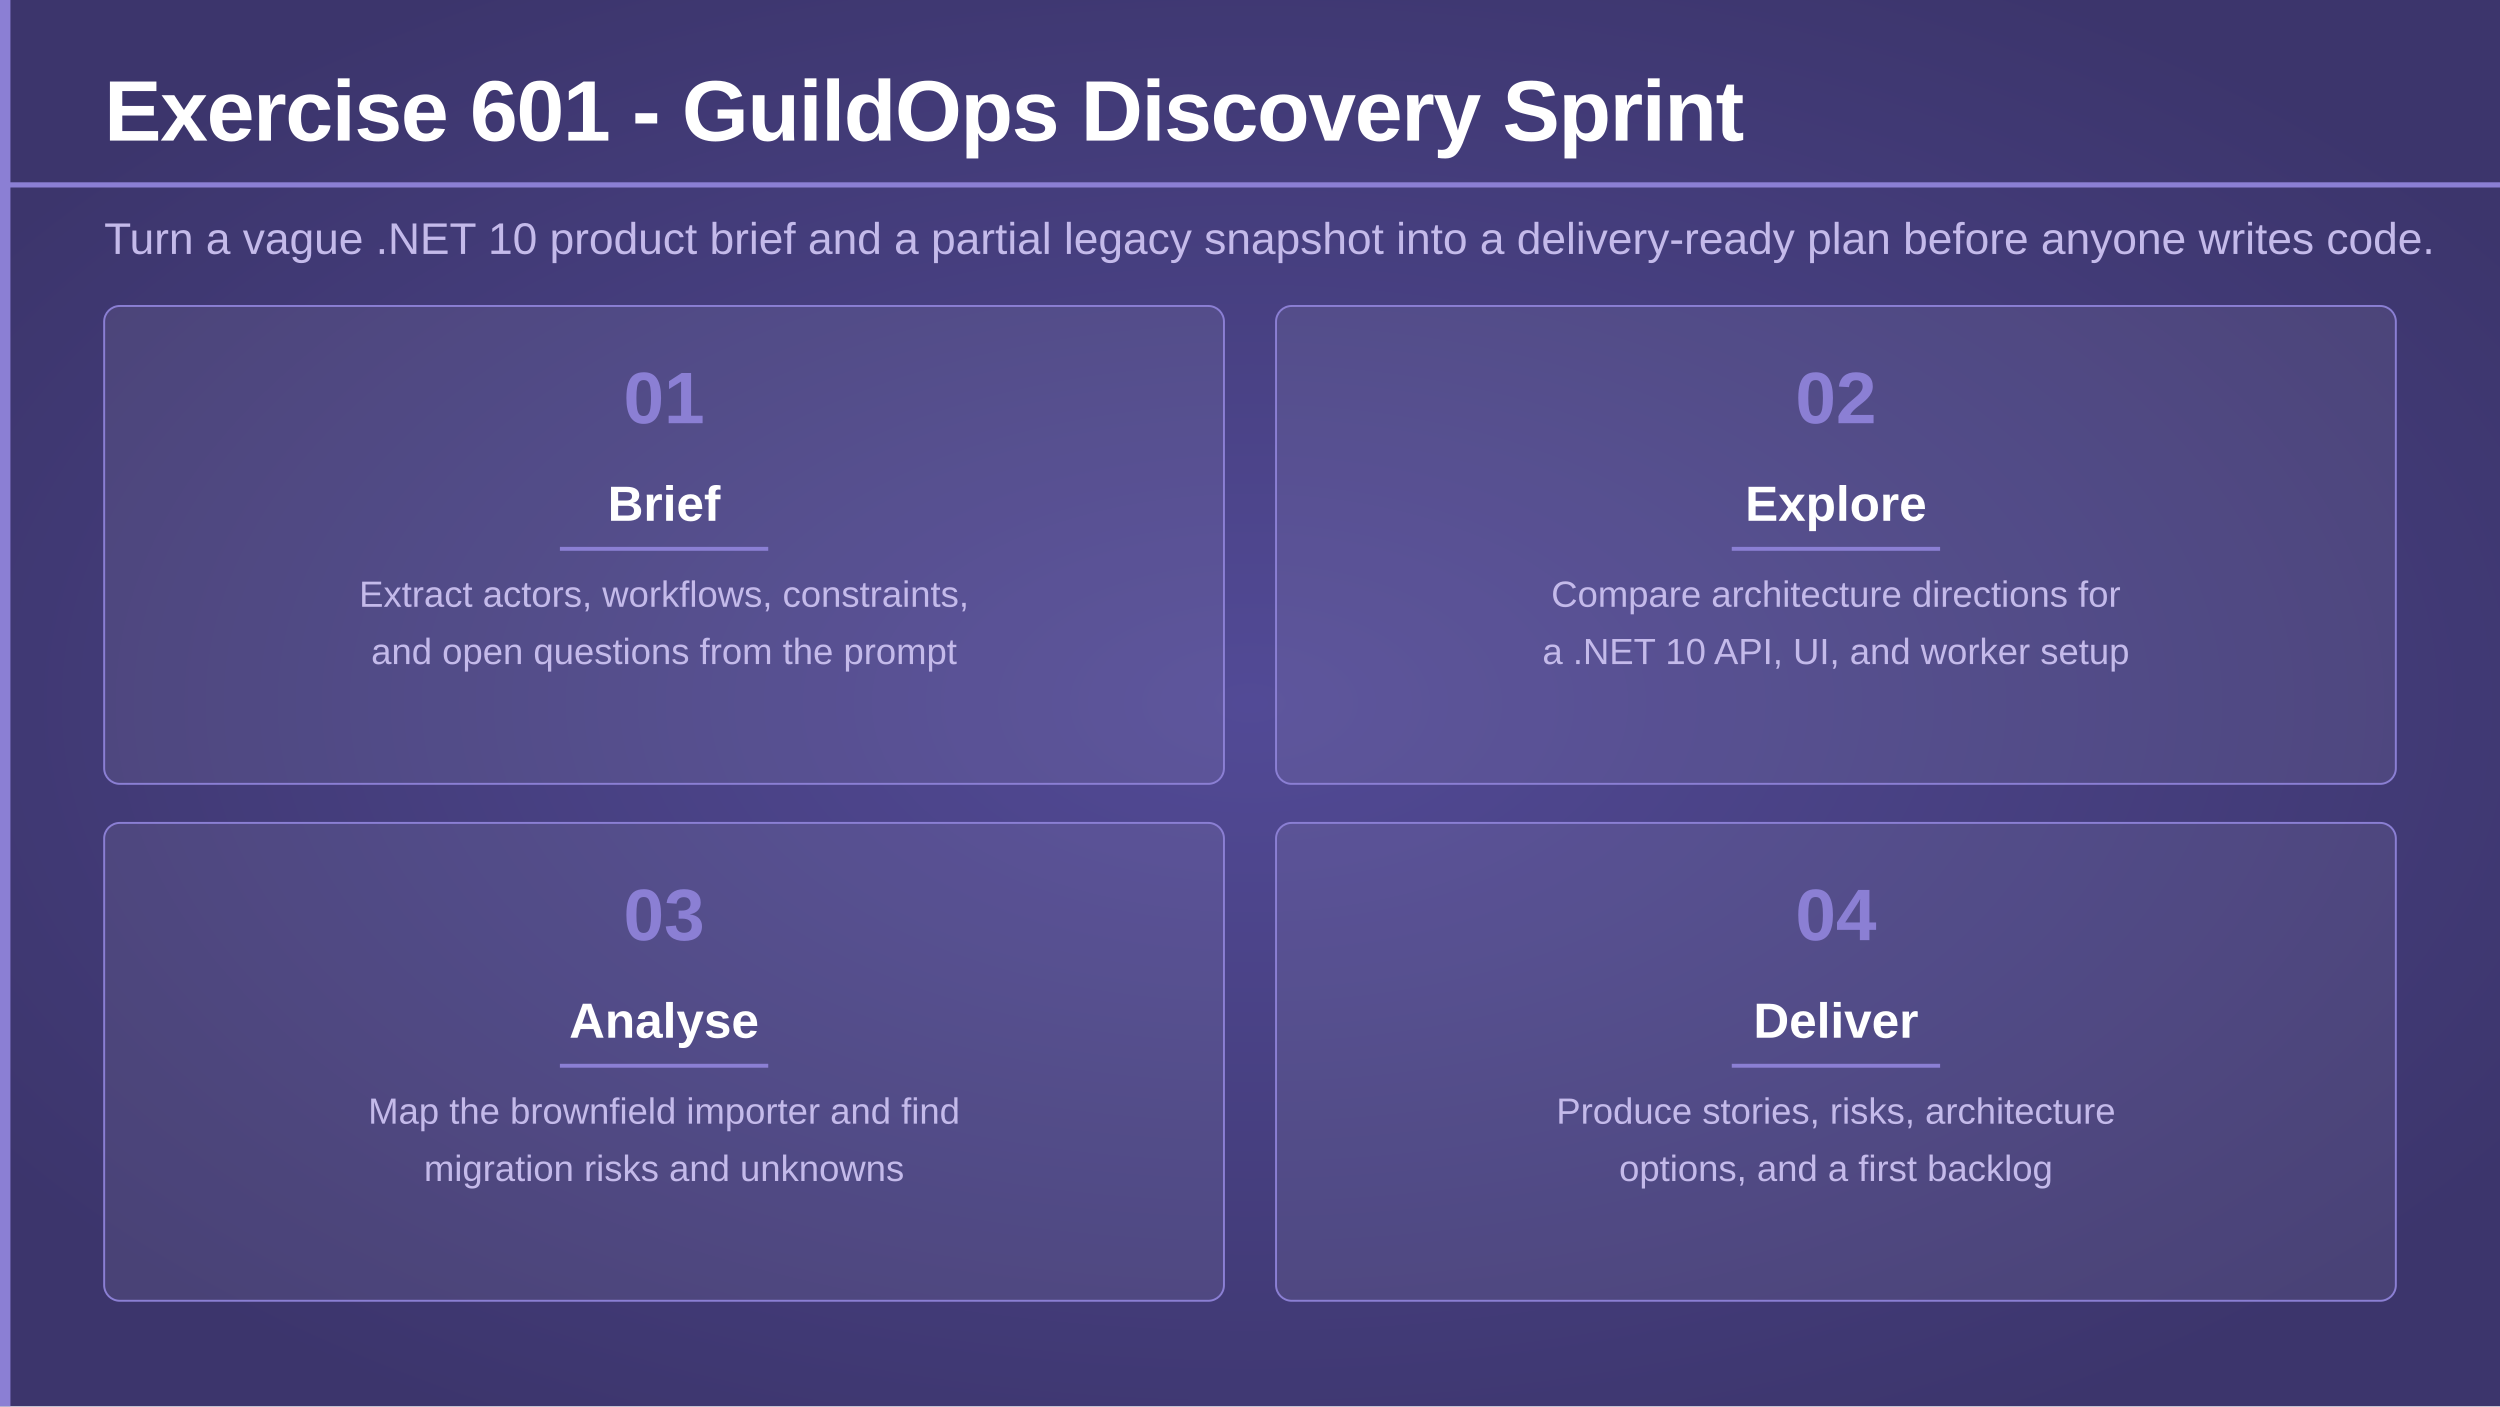
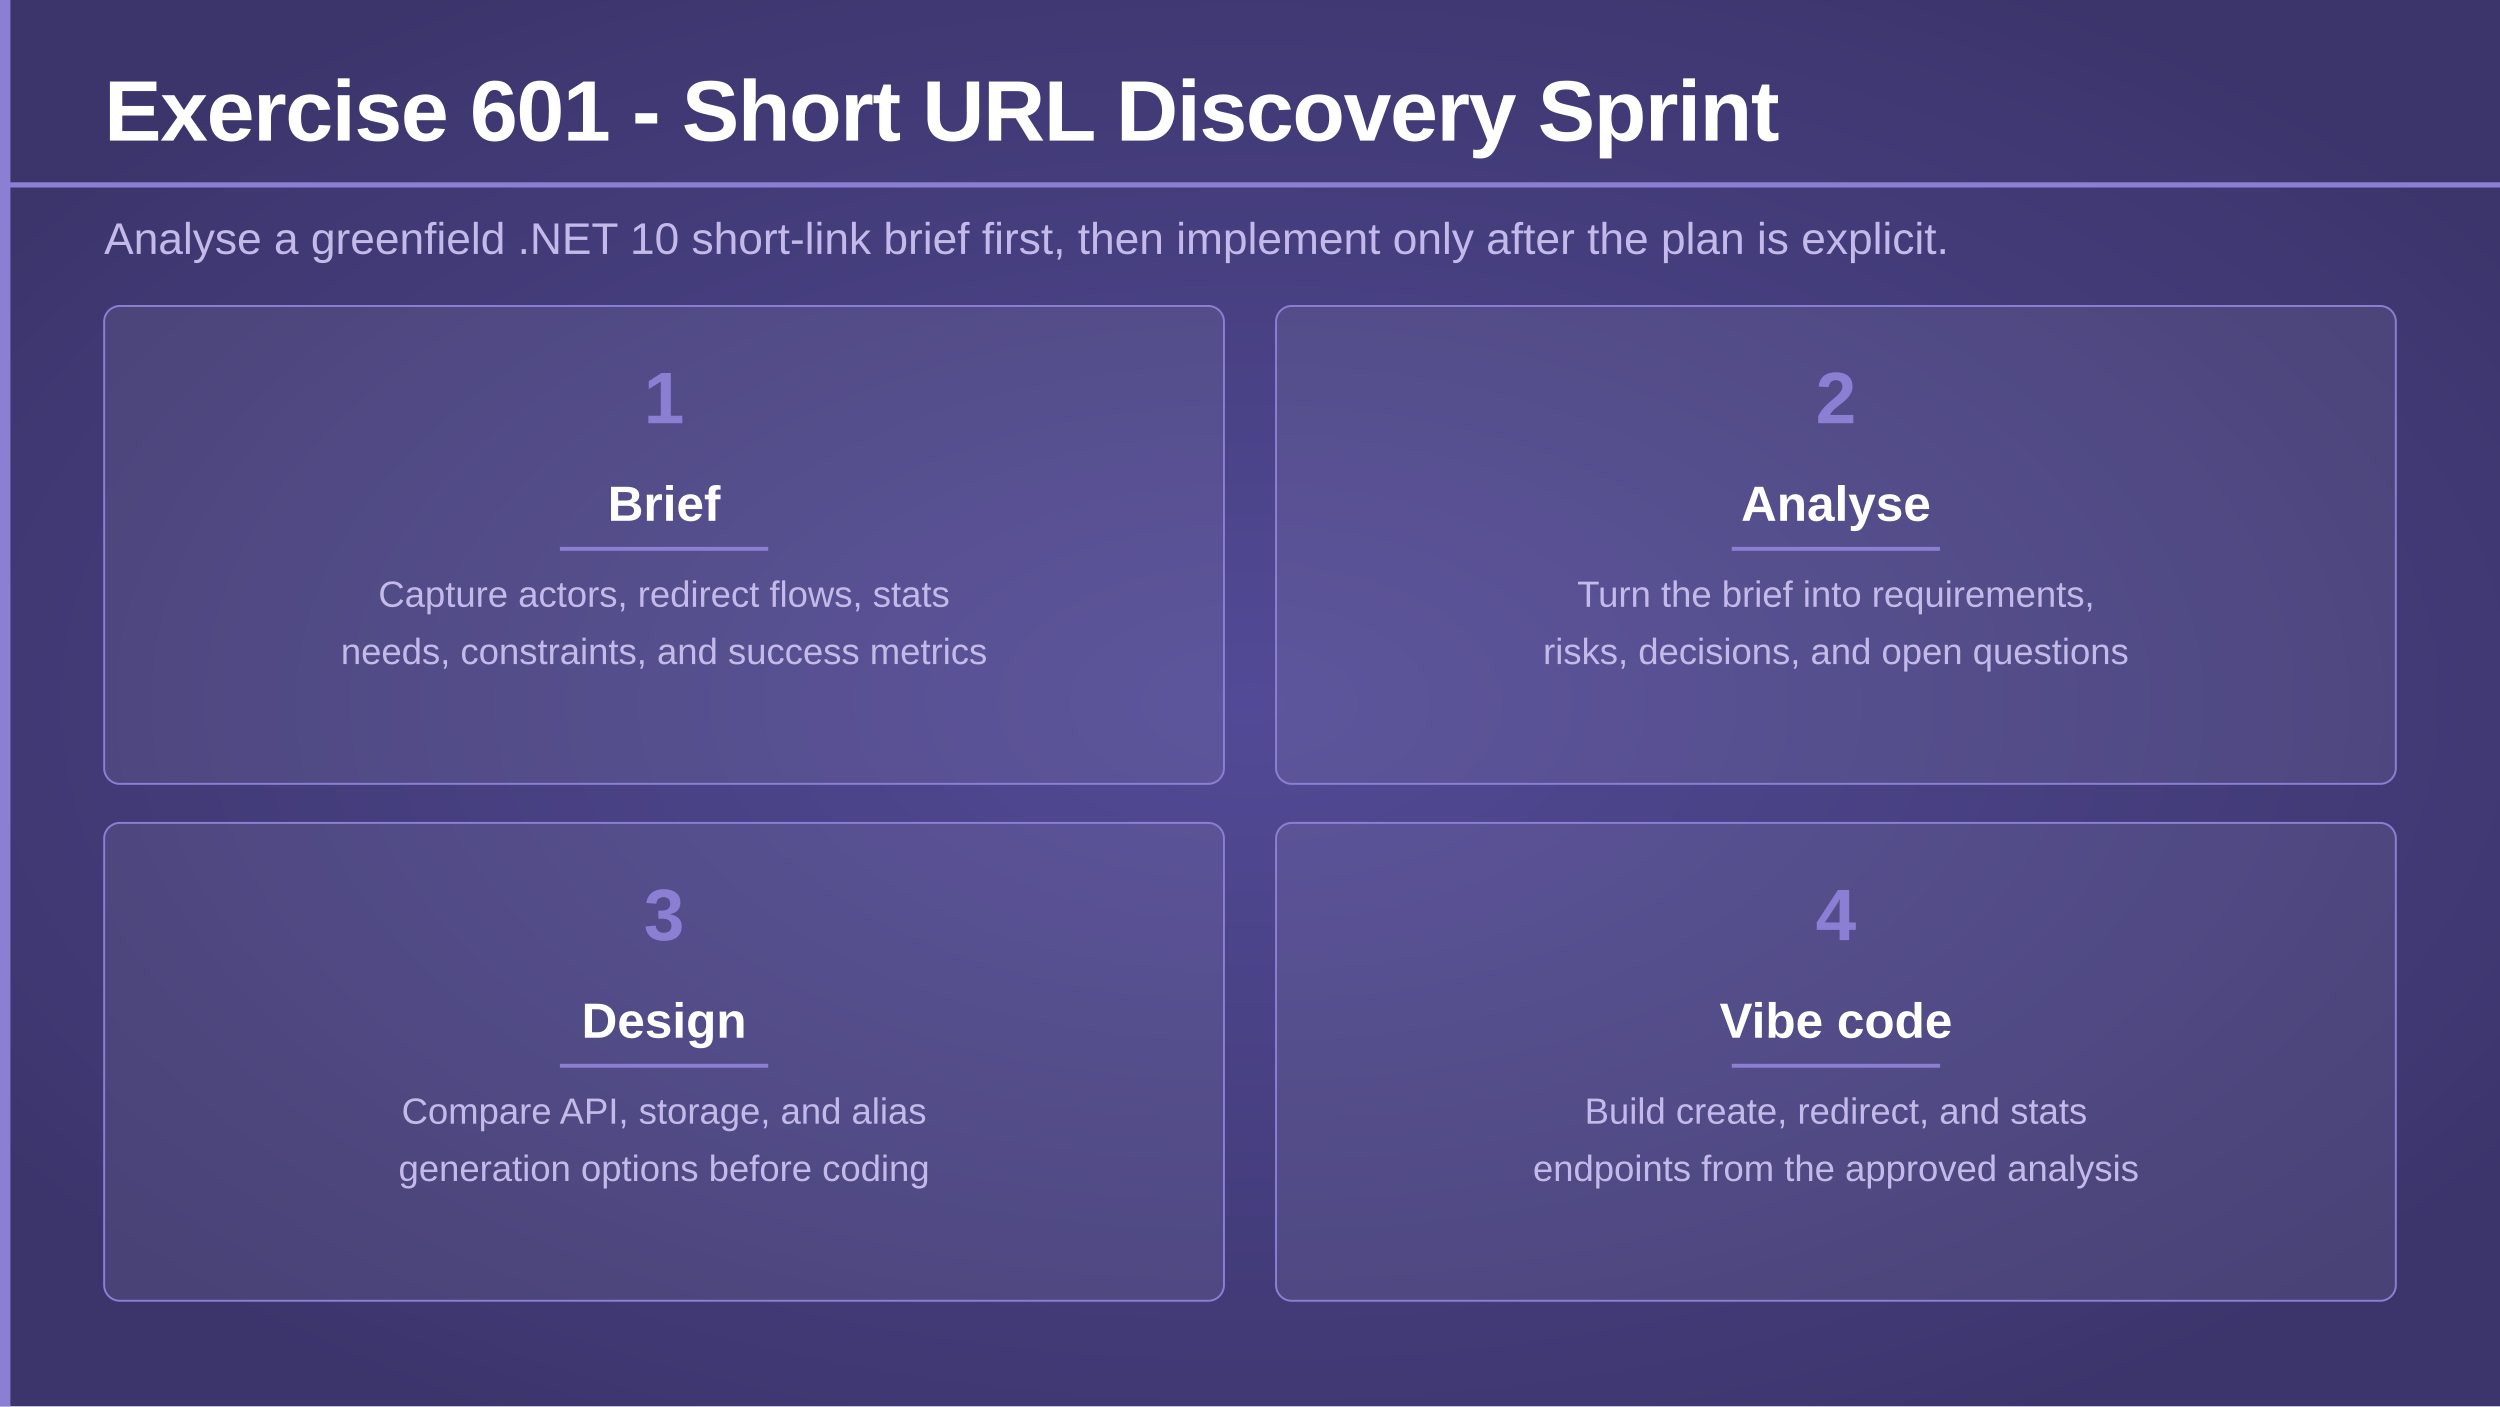
<svg xmlns="http://www.w3.org/2000/svg" viewBox="0 0 1920 1080" width="1920" height="1080">
  <defs>
    <radialGradient id="bgGlow" cx="50%" cy="50%" r="60%">
      <stop offset="0%" stop-color="#524a96" stop-opacity="1" />
      <stop offset="100%" stop-color="#3c356c" stop-opacity="1" />
    </radialGradient>
  </defs>
  <rect width="1920" height="1080" fill="url(#bgGlow)" />
  <rect x="0" y="0" width="8" height="1080" fill="#8b7fd4" />
-   <text x="80" y="108" font-family="'Segoe UI', 'Helvetica Neue', Arial, sans-serif" font-size="66" font-weight="700" fill="#ffffff" letter-spacing="-1">Exercise 601 - GuildOps Discovery Sprint</text>
+   <text x="80" y="108" font-family="'Segoe UI', 'Helvetica Neue', Arial, sans-serif" font-size="66" font-weight="700" fill="#ffffff" letter-spacing="-1">Exercise 601 - Short URL Discovery Sprint</text>
  <rect x="0" y="140" width="1920" height="4" fill="#8b7fd4" />
-   <text x="80" y="195" font-family="'Segoe UI', 'Helvetica Neue', Arial, sans-serif" font-size="34" font-weight="300" fill="#c4baea">Turn a vague .NET 10 product brief and a partial legacy snapshot into a delivery-ready plan before anyone writes code.</text>
+   <text x="80" y="195" font-family="'Segoe UI', 'Helvetica Neue', Arial, sans-serif" font-size="34" font-weight="300" fill="#c4baea">Analyse a greenfield .NET 10 short-link brief first, then implement only after the plan is explicit.</text>
  <rect x="80" y="235" width="860" height="367" rx="12" fill="#ffffff" fill-opacity="0.07" stroke="#8b7fd4" stroke-width="1.5" />
-   <text x="510" y="325" text-anchor="middle" font-family="'Segoe UI', 'Helvetica Neue', Arial, sans-serif" font-size="56" font-weight="700" fill="#8b7fd4">01</text>
+   <text x="510" y="325" text-anchor="middle" font-family="'Segoe UI', 'Helvetica Neue', Arial, sans-serif" font-size="56" font-weight="700" fill="#8b7fd4">1</text>
  <text x="510" y="400" text-anchor="middle" font-family="'Segoe UI', 'Helvetica Neue', Arial, sans-serif" font-size="38" font-weight="600" fill="#ffffff">Brief</text>
  <rect x="430" y="420" width="160" height="3" fill="#8b7fd4" />
-   <text x="510" y="466" text-anchor="middle" font-family="'Segoe UI', 'Helvetica Neue', Arial, sans-serif" font-size="28" font-weight="300" fill="#c4baea">Extract actors, workflows, constraints,</text>
-   <text x="510" y="510" text-anchor="middle" font-family="'Segoe UI', 'Helvetica Neue', Arial, sans-serif" font-size="28" font-weight="300" fill="#c4baea">and open questions from the prompt</text>
+   <text x="510" y="466" text-anchor="middle" font-family="'Segoe UI', 'Helvetica Neue', Arial, sans-serif" font-size="28" font-weight="300" fill="#c4baea">Capture actors, redirect flows, stats</text>
+   <text x="510" y="510" text-anchor="middle" font-family="'Segoe UI', 'Helvetica Neue', Arial, sans-serif" font-size="28" font-weight="300" fill="#c4baea">needs, constraints, and success metrics</text>
  <rect x="980" y="235" width="860" height="367" rx="12" fill="#ffffff" fill-opacity="0.07" stroke="#8b7fd4" stroke-width="1.5" />
-   <text x="1410" y="325" text-anchor="middle" font-family="'Segoe UI', 'Helvetica Neue', Arial, sans-serif" font-size="56" font-weight="700" fill="#8b7fd4">02</text>
-   <text x="1410" y="400" text-anchor="middle" font-family="'Segoe UI', 'Helvetica Neue', Arial, sans-serif" font-size="38" font-weight="600" fill="#ffffff">Explore</text>
+   <text x="1410" y="325" text-anchor="middle" font-family="'Segoe UI', 'Helvetica Neue', Arial, sans-serif" font-size="56" font-weight="700" fill="#8b7fd4">2</text>
+   <text x="1410" y="400" text-anchor="middle" font-family="'Segoe UI', 'Helvetica Neue', Arial, sans-serif" font-size="38" font-weight="600" fill="#ffffff">Analyse</text>
  <rect x="1330" y="420" width="160" height="3" fill="#8b7fd4" />
-   <text x="1410" y="466" text-anchor="middle" font-family="'Segoe UI', 'Helvetica Neue', Arial, sans-serif" font-size="28" font-weight="300" fill="#c4baea">Compare architecture directions for</text>
-   <text x="1410" y="510" text-anchor="middle" font-family="'Segoe UI', 'Helvetica Neue', Arial, sans-serif" font-size="28" font-weight="300" fill="#c4baea">a .NET 10 API, UI, and worker setup</text>
+   <text x="1410" y="466" text-anchor="middle" font-family="'Segoe UI', 'Helvetica Neue', Arial, sans-serif" font-size="28" font-weight="300" fill="#c4baea">Turn the brief into requirements,</text>
+   <text x="1410" y="510" text-anchor="middle" font-family="'Segoe UI', 'Helvetica Neue', Arial, sans-serif" font-size="28" font-weight="300" fill="#c4baea">risks, decisions, and open questions</text>
  <rect x="80" y="632" width="860" height="367" rx="12" fill="#ffffff" fill-opacity="0.07" stroke="#8b7fd4" stroke-width="1.5" />
-   <text x="510" y="722" text-anchor="middle" font-family="'Segoe UI', 'Helvetica Neue', Arial, sans-serif" font-size="56" font-weight="700" fill="#8b7fd4">03</text>
-   <text x="510" y="797" text-anchor="middle" font-family="'Segoe UI', 'Helvetica Neue', Arial, sans-serif" font-size="38" font-weight="600" fill="#ffffff">Analyse</text>
+   <text x="510" y="722" text-anchor="middle" font-family="'Segoe UI', 'Helvetica Neue', Arial, sans-serif" font-size="56" font-weight="700" fill="#8b7fd4">3</text>
+   <text x="510" y="797" text-anchor="middle" font-family="'Segoe UI', 'Helvetica Neue', Arial, sans-serif" font-size="38" font-weight="600" fill="#ffffff">Design</text>
  <rect x="430" y="817" width="160" height="3" fill="#8b7fd4" />
-   <text x="510" y="863" text-anchor="middle" font-family="'Segoe UI', 'Helvetica Neue', Arial, sans-serif" font-size="28" font-weight="300" fill="#c4baea">Map the brownfield importer and find</text>
-   <text x="510" y="907" text-anchor="middle" font-family="'Segoe UI', 'Helvetica Neue', Arial, sans-serif" font-size="28" font-weight="300" fill="#c4baea">migration risks and unknowns</text>
+   <text x="510" y="863" text-anchor="middle" font-family="'Segoe UI', 'Helvetica Neue', Arial, sans-serif" font-size="28" font-weight="300" fill="#c4baea">Compare API, storage, and alias</text>
+   <text x="510" y="907" text-anchor="middle" font-family="'Segoe UI', 'Helvetica Neue', Arial, sans-serif" font-size="28" font-weight="300" fill="#c4baea">generation options before coding</text>
  <rect x="980" y="632" width="860" height="367" rx="12" fill="#ffffff" fill-opacity="0.07" stroke="#8b7fd4" stroke-width="1.5" />
-   <text x="1410" y="722" text-anchor="middle" font-family="'Segoe UI', 'Helvetica Neue', Arial, sans-serif" font-size="56" font-weight="700" fill="#8b7fd4">04</text>
-   <text x="1410" y="797" text-anchor="middle" font-family="'Segoe UI', 'Helvetica Neue', Arial, sans-serif" font-size="38" font-weight="600" fill="#ffffff">Deliver</text>
+   <text x="1410" y="722" text-anchor="middle" font-family="'Segoe UI', 'Helvetica Neue', Arial, sans-serif" font-size="56" font-weight="700" fill="#8b7fd4">4</text>
+   <text x="1410" y="797" text-anchor="middle" font-family="'Segoe UI', 'Helvetica Neue', Arial, sans-serif" font-size="38" font-weight="600" fill="#ffffff">Vibe code</text>
  <rect x="1330" y="817" width="160" height="3" fill="#8b7fd4" />
-   <text x="1410" y="863" text-anchor="middle" font-family="'Segoe UI', 'Helvetica Neue', Arial, sans-serif" font-size="28" font-weight="300" fill="#c4baea">Produce stories, risks, architecture</text>
-   <text x="1410" y="907" text-anchor="middle" font-family="'Segoe UI', 'Helvetica Neue', Arial, sans-serif" font-size="28" font-weight="300" fill="#c4baea">options, and a first backlog</text>
+   <text x="1410" y="863" text-anchor="middle" font-family="'Segoe UI', 'Helvetica Neue', Arial, sans-serif" font-size="28" font-weight="300" fill="#c4baea">Build create, redirect, and stats</text>
+   <text x="1410" y="907" text-anchor="middle" font-family="'Segoe UI', 'Helvetica Neue', Arial, sans-serif" font-size="28" font-weight="300" fill="#c4baea">endpoints from the approved analysis</text>
</svg>
